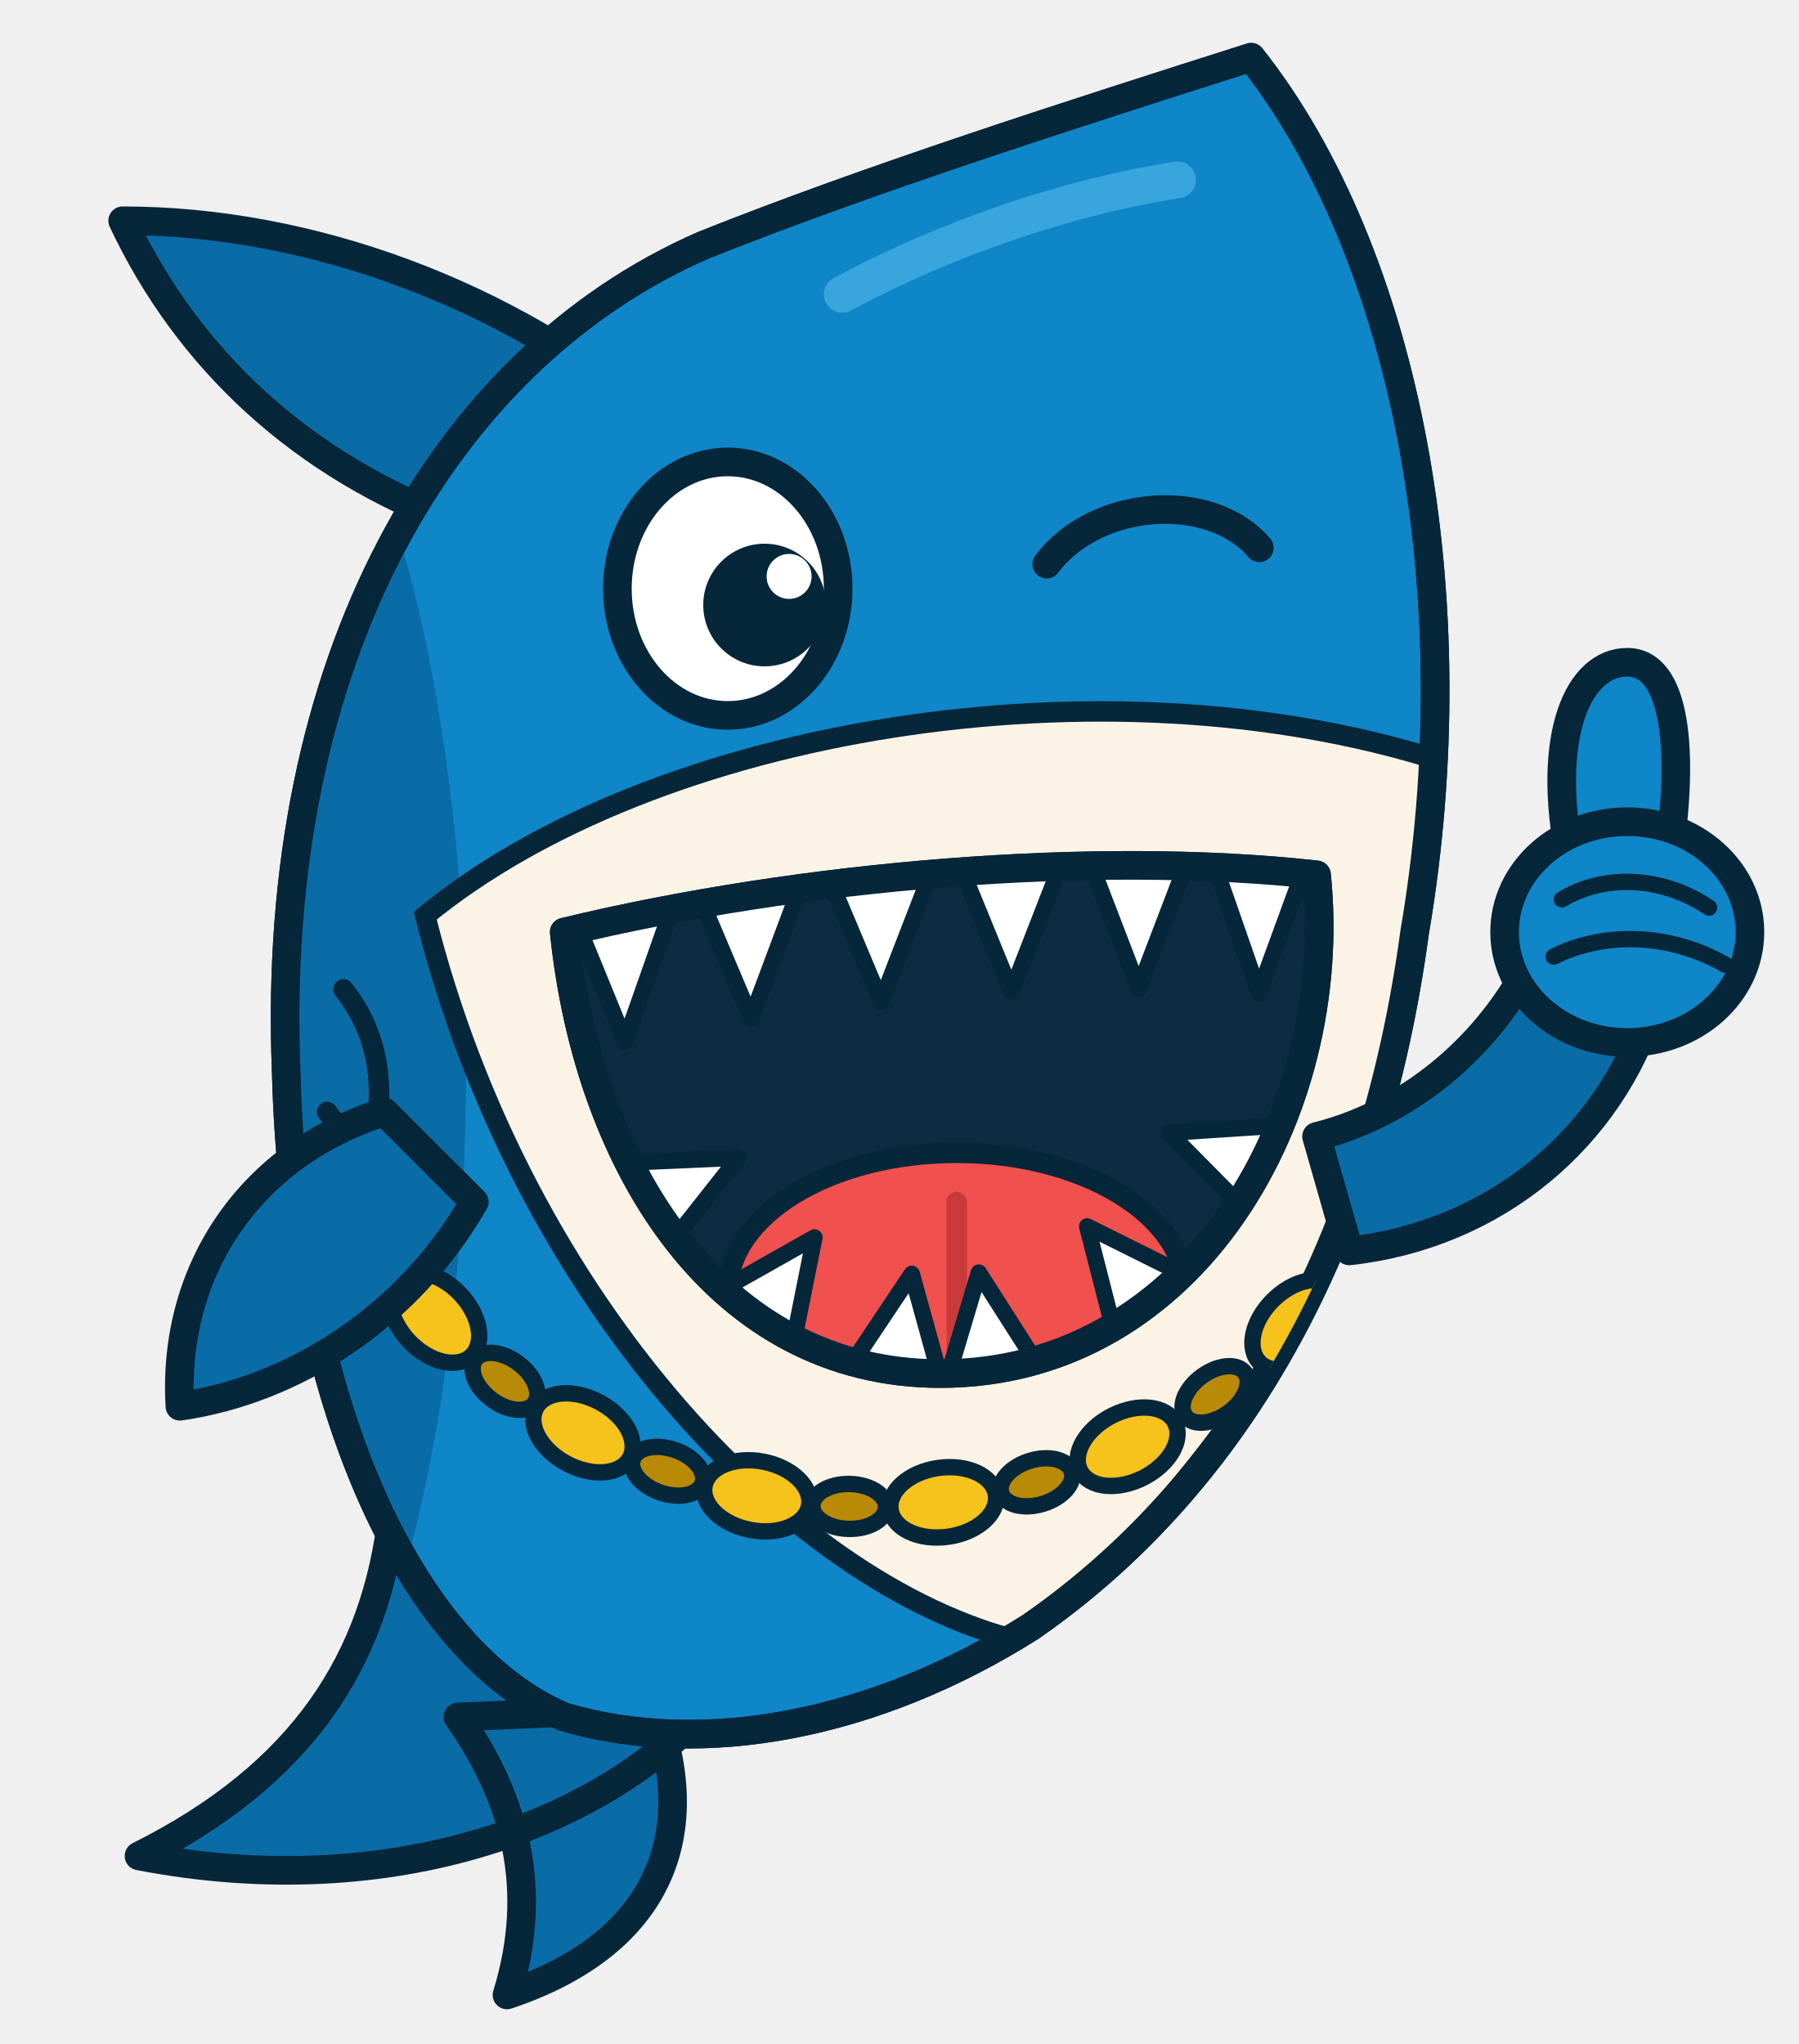
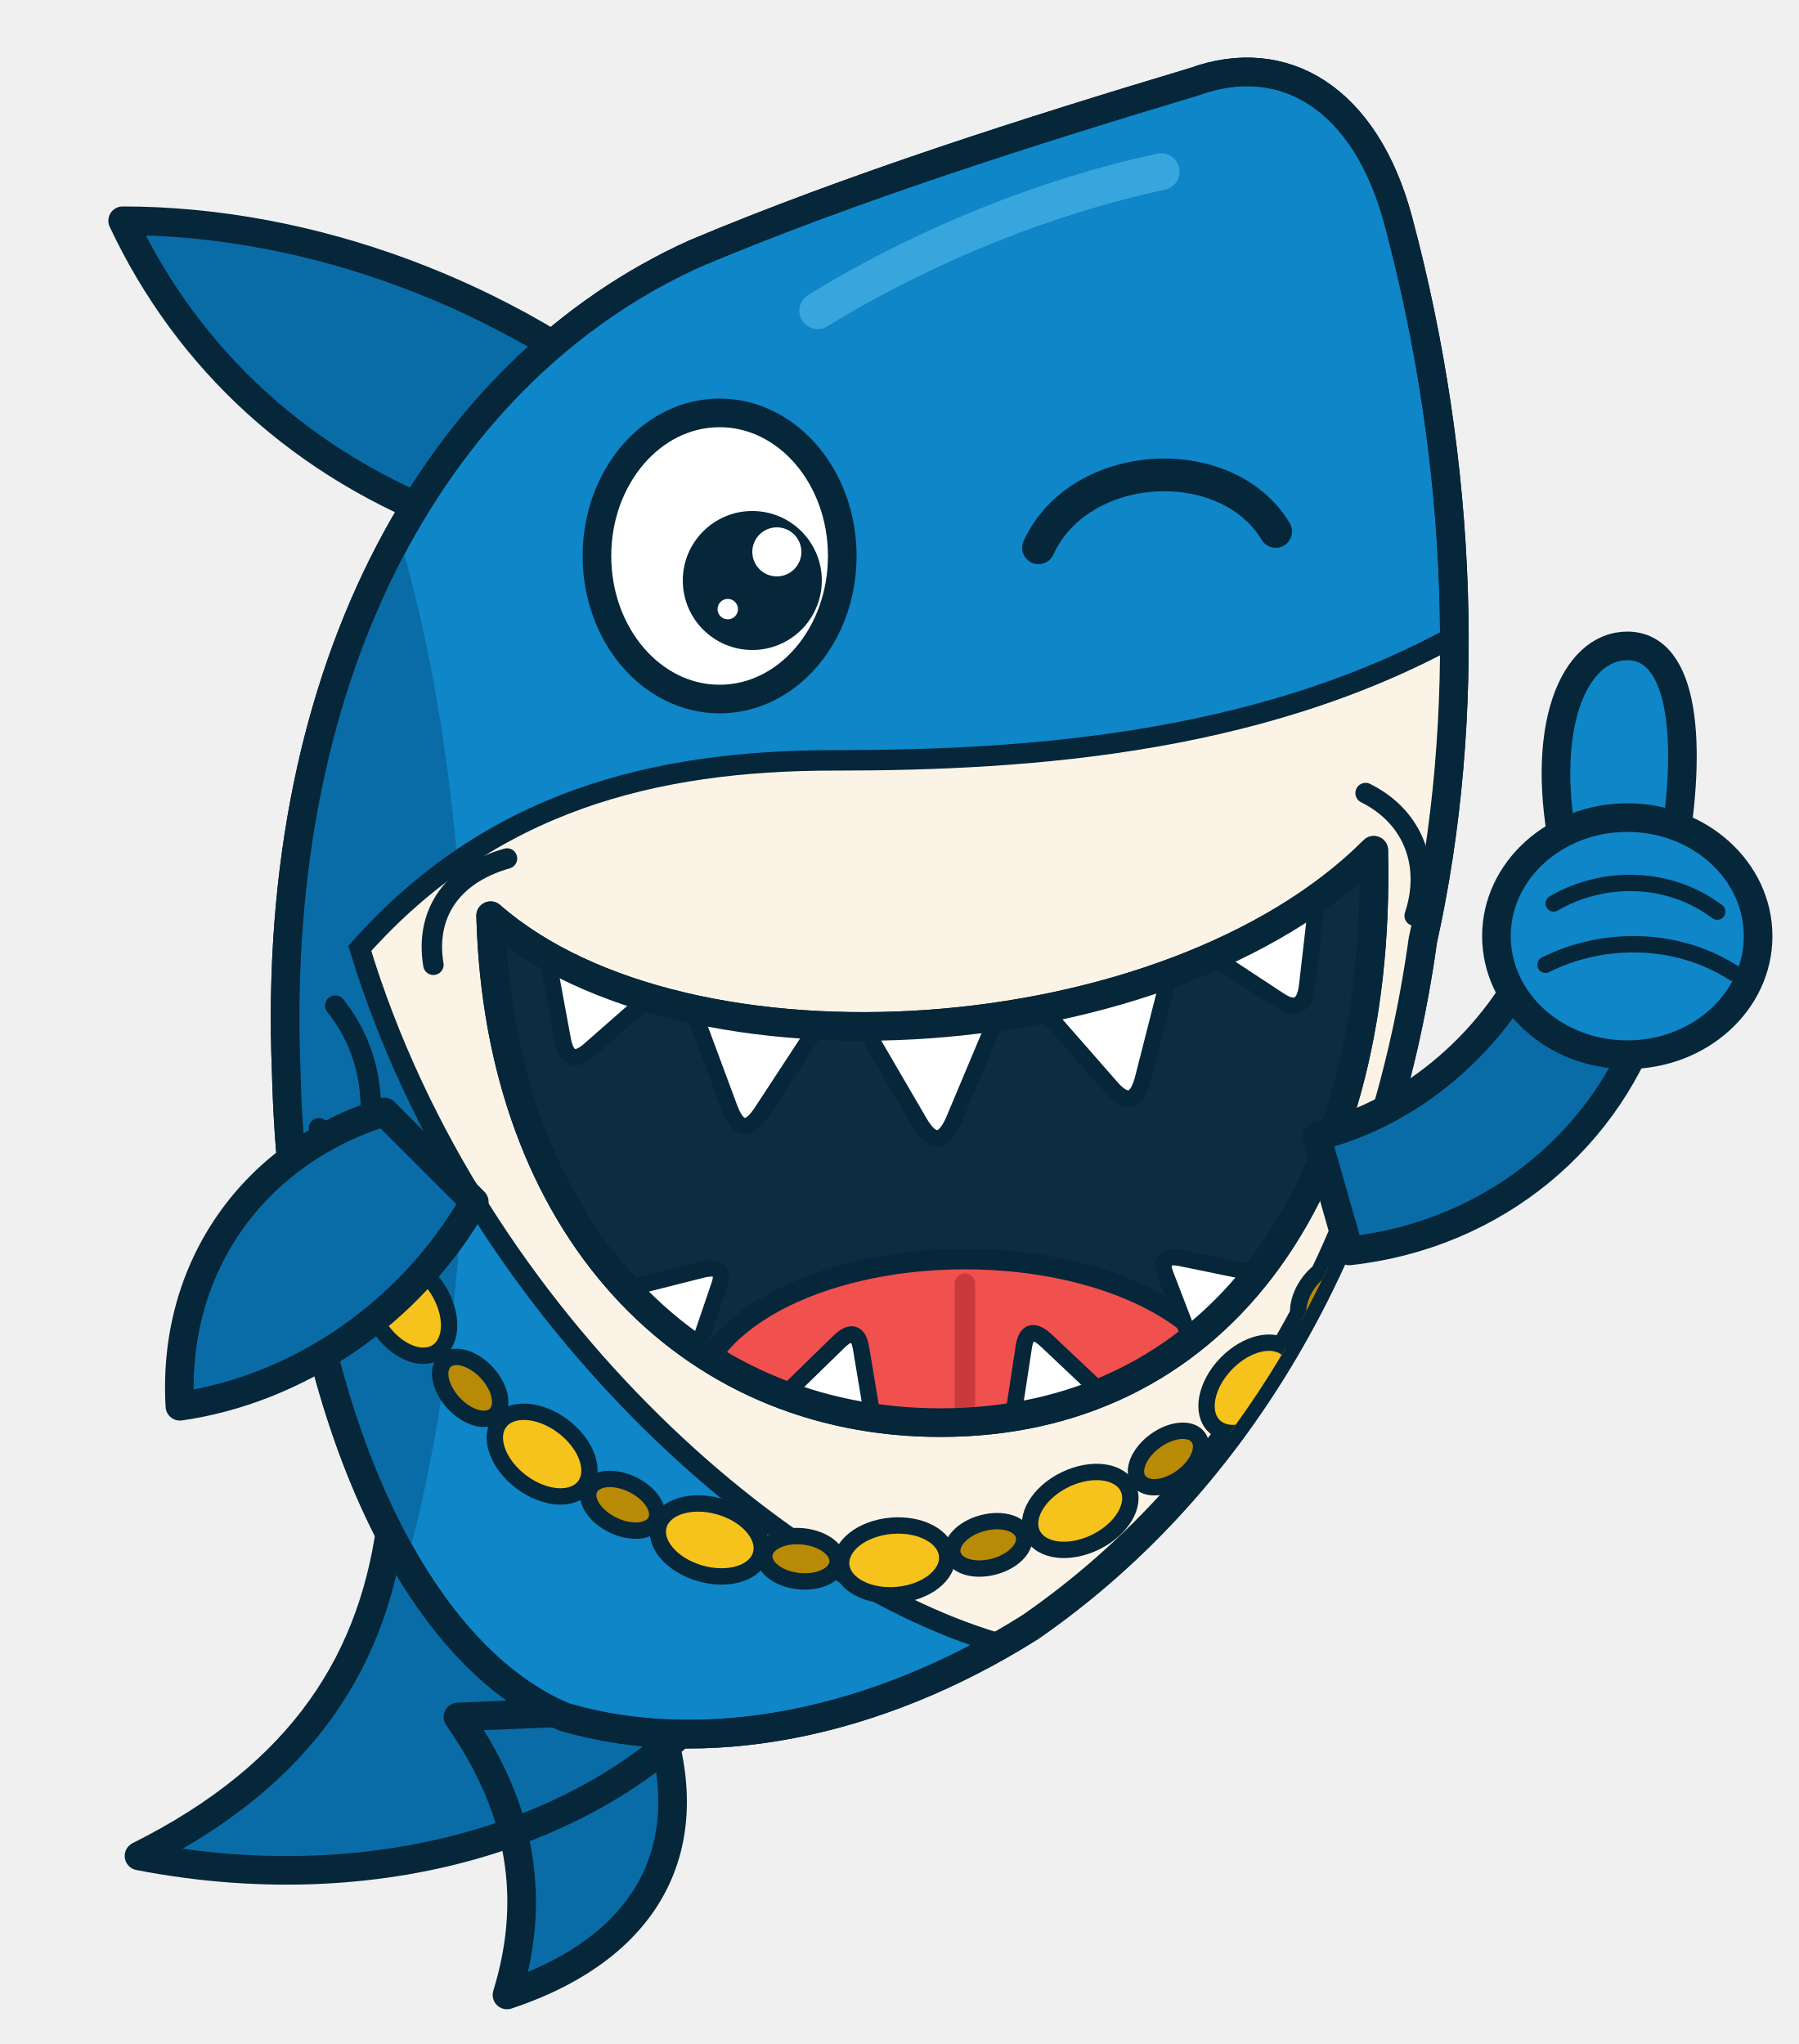
- <svg xmlns="http://www.w3.org/2000/svg" viewBox="0 -10 440 500" role="img" aria-label="Акула — маскот студии MURA SHOW">
+ <svg xmlns="http://www.w3.org/2000/svg" viewBox="0 -10 440 500" width="440" height="500" role="img" aria-label="Акула — маскот студии MURA SHOW">
  <defs>
-     <clipPath id="body">
-       <path d="M306 4 C344 52 360 136 346 218 C336 292 304 352 252 388 C214 412 172 420 138 410 C100 394 72 332 70 252 C66 152 108 78 172 50 C212 34 262 18 306 4 Z" />
+     <clipPath id="mk-body">
+       <path d="M292 10 C314 2 334 14 342 44 C358 104 360 166 348 220 C338 292 304 352 252 388 C214 412 172 420 138 410 C100 394 72 332 70 252 C66 152 108 80 170 52 C208 36 252 22 292 10 Z" />
    </clipPath>
-     <clipPath id="mouth">
-       <path d="M138 218 C196 204 268 198 322 204 C328 262 292 326 230 326 C176 326 144 276 138 218 Z" />
+     <clipPath id="mk-mouth">
+       <path d="M120 214 C168 256 286 248 336 198 C338 284 296 338 230 338 C168 338 122 290 120 214 Z" />
    </clipPath>
  </defs>
-   <path d="M176 404 C150 436 96 456 34 444 C74 424 92 396 96 360 ZM160 408 C172 440 160 466 124 478 C132 452 126 430 112 410 Z" fill="#0A6CA6" stroke="#06263A" stroke-width="7" stroke-linejoin="round" stroke-linecap="round" />
-   <path d="M112 118 C74 104 46 78 30 44 C76 44 124 62 160 92 Z" fill="#0A6CA6" stroke="#06263A" stroke-width="7" stroke-linejoin="round" stroke-linecap="round" />
-   <path d="M306 4 C344 52 360 136 346 218 C336 292 304 352 252 388 C214 412 172 420 138 410 C100 394 72 332 70 252 C66 152 108 78 172 50 C212 34 262 18 306 4 Z" fill="#0E86C8" stroke="#06263A" stroke-width="7" stroke-linejoin="round" stroke-linecap="round" />
-   <g clip-path="url(#body)">
-     <ellipse cx="52" cy="250" rx="62" ry="190" fill="#0A6CA6" />
-     <path d="M104 214 C160 168 270 150 352 176 C352 250 330 320 252 392 C196 380 128 310 104 214 Z" fill="#FBF4E6" stroke="#06263A" stroke-width="5" />
-     <path d="M206 62 C232 48 262 38 288 34" fill="none" stroke="#39A5DD" stroke-width="9" stroke-linecap="round" />
+   <g class="mk-fig">
+     <g class="mk-tail">
+       <path d="M176 404 C150 436 96 456 34 444 C74 424 92 396 96 360 ZM160 408 C172 440 160 466 124 478 C132 452 126 430 112 410 Z" fill="#0A6CA6" stroke="#06263A" stroke-width="7" stroke-linejoin="round" stroke-linecap="round" />
+     </g>
+     <path d="M112 118 C74 104 46 78 30 44 C76 44 124 62 160 92 Z" fill="#0A6CA6" stroke="#06263A" stroke-width="7" stroke-linejoin="round" stroke-linecap="round" />
+     <path d="M292 10 C314 2 334 14 342 44 C358 104 360 166 348 220 C338 292 304 352 252 388 C214 412 172 420 138 410 C100 394 72 332 70 252 C66 152 108 80 170 52 C208 36 252 22 292 10 Z" fill="#0E86C8" stroke="#06263A" stroke-width="7" stroke-linejoin="round" stroke-linecap="round" />
+     <g clip-path="url(#mk-body)">
+       <ellipse cx="52" cy="250" rx="62" ry="190" fill="#0A6CA6" />
+       <path d="M88 222 C120 186 160 176 204 176 C252 176 312 172 362 142 C364 240 330 320 252 394 C196 382 116 314 88 222 Z" fill="#FBF4E6" stroke="#06263A" stroke-width="5" />
+       <path d="M200 66 C226 50 256 38 284 32" fill="none" stroke="#39A5DD" stroke-width="9" stroke-linecap="round" />
+     </g>
+     <path d="M292 10 C314 2 334 14 342 44 C358 104 360 166 348 220 C338 292 304 352 252 388 C214 412 172 420 138 410 C100 394 72 332 70 252 C66 152 108 80 170 52 C208 36 252 22 292 10 Z" fill="none" stroke="#06263A" stroke-width="7" stroke-linecap="round" stroke-linejoin="round" />
+     <path d="M82 236 C90 246 92 258 90 270 M78 266 C86 276 88 288 86 300" fill="none" stroke="#06263A" stroke-width="5" stroke-linecap="round" stroke-linejoin="round" />
+     <g clip-path="url(#mk-body)">
+       <ellipse cx="99.8" cy="309.8" rx="13" ry="8.5" fill="#F6C21C" stroke="#06263A" stroke-width="4" transform="rotate(57 99.8 309.8)" />
+       <ellipse cx="115.0" cy="329.5" rx="9" ry="5.5" fill="#B98A06" stroke="#06263A" stroke-width="4" transform="rotate(47 115.0 329.5)" />
+       <ellipse cx="132.6" cy="345.7" rx="13" ry="8.5" fill="#F6C21C" stroke="#06263A" stroke-width="4" transform="rotate(37 132.6 345.7)" />
+       <ellipse cx="152.3" cy="358.1" rx="9" ry="5.5" fill="#B98A06" stroke="#06263A" stroke-width="4" transform="rotate(26 152.3 358.1)" />
+       <ellipse cx="173.6" cy="366.7" rx="13" ry="8.5" fill="#F6C21C" stroke="#06263A" stroke-width="4" transform="rotate(16 173.6 366.7)" />
+       <ellipse cx="195.9" cy="371.3" rx="9" ry="5.5" fill="#B98A06" stroke="#06263A" stroke-width="4" transform="rotate(6 195.9 371.3)" />
+       <ellipse cx="218.7" cy="371.7" rx="13" ry="8.5" fill="#F6C21C" stroke="#06263A" stroke-width="4" transform="rotate(-5 218.7 371.7)" />
+       <ellipse cx="241.7" cy="367.9" rx="9" ry="5.5" fill="#B98A06" stroke="#06263A" stroke-width="4" transform="rotate(-15 241.7 367.9)" />
+       <ellipse cx="264.2" cy="359.6" rx="13" ry="8.5" fill="#F6C21C" stroke="#06263A" stroke-width="4" transform="rotate(-26 264.2 359.6)" />
+       <ellipse cx="285.8" cy="346.9" rx="9" ry="5.5" fill="#B98A06" stroke="#06263A" stroke-width="4" transform="rotate(-36 285.8 346.9)" />
+       <ellipse cx="306.0" cy="329.5" rx="13" ry="8.5" fill="#F6C21C" stroke="#06263A" stroke-width="4" transform="rotate(-46 306.0 329.5)" />
+       <ellipse cx="324.3" cy="307.3" rx="9" ry="5.5" fill="#B98A06" stroke="#06263A" stroke-width="4" transform="rotate(-56 324.3 307.3)" />
+     </g>
+     <path d="M120 214 C168 256 286 248 336 198 C338 284 296 338 230 338 C168 338 122 290 120 214 Z" fill="#0D2C42" stroke="#06263A" stroke-width="7" stroke-linejoin="round" stroke-linecap="round" />
+     <g clip-path="url(#mk-mouth)">
+       <ellipse cx="236" cy="334" rx="66" ry="36" fill="#F0504E" stroke="#06263A" stroke-width="5" />
+       <path d="M236 304 V336" stroke="#C93A3D" stroke-width="5" stroke-linecap="round" />
+     </g>
+     <g clip-path="url(#mk-mouth)">
+       <path d="M132.8 218.1 L137.6 244.1 Q138.9 251.5 144.2 246.8 L163.0 230.3 Z" fill="#FFFFFF" stroke="#06263A" stroke-width="4" stroke-linejoin="round" stroke-linecap="round" />
+       <path d="M167.4 231.4 L178.4 261.0 Q181.5 269.4 186.3 262.0 L203.4 235.9 Z" fill="#FFFFFF" stroke="#06263A" stroke-width="4" stroke-linejoin="round" stroke-linecap="round" />
+       <path d="M208.3 236.1 L224.9 264.6 Q229.6 272.6 233.3 264.0 L246.2 233.3 Z" fill="#FFFFFF" stroke="#06263A" stroke-width="4" stroke-linejoin="round" stroke-linecap="round" />
+       <path d="M251.2 232.5 L271.7 255.9 Q277.4 262.5 279.6 253.7 L287.5 222.7 Z" fill="#FFFFFF" stroke="#06263A" stroke-width="4" stroke-linejoin="round" stroke-linecap="round" />
+       <path d="M291.9 220.9 L312.9 234.7 Q318.8 238.6 319.7 231.1 L322.8 204.2 Z" fill="#FFFFFF" stroke="#06263A" stroke-width="4" stroke-linejoin="round" stroke-linecap="round" />
+       <path d="M310.5 302.2 L289.1 297.8 Q283.0 296.5 285.1 301.9 L292.4 320.9 Z" fill="#FFFFFF" stroke="#06263A" stroke-width="4" stroke-linejoin="round" stroke-linecap="round" />
+       <path d="M272.3 333.4 L256.0 318.0 Q251.3 313.6 250.4 319.5 L247.2 340.4 Z" fill="#FFFFFF" stroke="#06263A" stroke-width="4" stroke-linejoin="round" stroke-linecap="round" />
+       <path d="M214.1 340.8 L210.6 319.8 Q209.6 313.9 205.1 318.3 L189.0 334.0 Z" fill="#FFFFFF" stroke="#06263A" stroke-width="4" stroke-linejoin="round" stroke-linecap="round" />
+       <path d="M169.4 323.6 L175.9 304.5 Q177.8 299.1 171.7 300.6 L150.3 306.0 Z" fill="#FFFFFF" stroke="#06263A" stroke-width="4" stroke-linejoin="round" stroke-linecap="round" />
+     </g>
+     <path d="M120 214 C168 256 286 248 336 198 C338 284 296 338 230 338 C168 338 122 290 120 214 Z" fill="none" stroke="#06263A" stroke-width="7" stroke-linecap="round" stroke-linejoin="round" />
+     <g clip-path="url(#mk-body)">
+       <path d="M106 226 C104 214 110 204 124 200 M346 214 C350 202 346 190 334 184" fill="none" stroke="#06263A" stroke-width="5" stroke-linecap="round" stroke-linejoin="round" />
+     </g>
+     <g class="mk-eyes">
+       <ellipse cx="176" cy="126" rx="30" ry="35" fill="#FFFFFF" stroke="#06263A" stroke-width="7" />
+       <circle cx="184" cy="132" r="17" fill="#06263A" />
+       <circle cx="190" cy="125" r="6" fill="#FFFFFF" />
+       <circle cx="178" cy="139" r="2.500" fill="#FFFFFF" />
+       <path d="M254 124 C264 102 300 100 312 120" fill="none" stroke="#06263A" stroke-width="8" stroke-linecap="round" stroke-linejoin="round" />
+     </g>
+     <g class="mk-arml">
+       <path d="M94 262 C62 272 42 300 44 334 C72 330 100 312 116 284 Z" fill="#0A6CA6" stroke="#06263A" stroke-width="7" stroke-linejoin="round" stroke-linecap="round" />
+     </g>
+     <g class="mk-arm">
+       <path d="M322 268 C346 262 366 244 376 222 L404 236 C394 268 366 292 330 296 Z" fill="#0A6CA6" stroke="#06263A" stroke-width="7" stroke-linejoin="round" stroke-linecap="round" />
+       <path d="M383 200 C376 168 385 148 398 148 C412 148 414 172 409 200 Z" fill="#0E86C8" stroke="#06263A" stroke-width="7" stroke-linejoin="round" stroke-linecap="round" />
+       <ellipse cx="398" cy="219" rx="32" ry="29" fill="#0E86C8" stroke="#06263A" stroke-width="7" />
+       <path d="M380 211 C392 204 408 204 420 213 M378 226 C392 219 410 219 424 228" fill="none" stroke="#06263A" stroke-width="4" stroke-linecap="round" stroke-linejoin="round" />
+     </g>
  </g>
-   <path d="M306 4 C344 52 360 136 346 218 C336 292 304 352 252 388 C214 412 172 420 138 410 C100 394 72 332 70 252 C66 152 108 78 172 50 C212 34 262 18 306 4 Z" fill="none" stroke="#06263A" stroke-width="7" stroke-linecap="round" stroke-linejoin="round" />
-   <path d="M84 232 C92 242 94 254 92 266 M80 262 C88 272 90 284 88 296" fill="none" stroke="#06263A" stroke-width="5" stroke-linecap="round" stroke-linejoin="round" />
-   <g clip-path="url(#body)">
-     <ellipse cx="106.3" cy="312.3" rx="13" ry="8.5" fill="#F6C21C" stroke="#06263A" stroke-width="4" transform="rotate(46 106.3 312.3)" />
-     <ellipse cx="123.5" cy="327.9" rx="9" ry="5.5" fill="#B98A06" stroke="#06263A" stroke-width="4" transform="rotate(37 123.5 327.9)" />
-     <ellipse cx="142.6" cy="340.5" rx="13" ry="8.5" fill="#F6C21C" stroke="#06263A" stroke-width="4" transform="rotate(28 142.6 340.5)" />
-     <ellipse cx="163.3" cy="349.9" rx="9" ry="5.5" fill="#B98A06" stroke="#06263A" stroke-width="4" transform="rotate(19 163.3 349.9)" />
-     <ellipse cx="185.1" cy="355.9" rx="13" ry="8.5" fill="#F6C21C" stroke="#06263A" stroke-width="4" transform="rotate(11 185.1 355.9)" />
-     <ellipse cx="207.7" cy="358.5" rx="9" ry="5.5" fill="#B98A06" stroke="#06263A" stroke-width="4" transform="rotate(1 207.7 358.5)" />
-     <ellipse cx="230.7" cy="357.5" rx="13" ry="8.5" fill="#F6C21C" stroke="#06263A" stroke-width="4" transform="rotate(-8 230.7 357.5)" />
-     <ellipse cx="253.5" cy="352.6" rx="9" ry="5.5" fill="#B98A06" stroke="#06263A" stroke-width="4" transform="rotate(-17 253.5 352.6)" />
-     <ellipse cx="275.8" cy="343.9" rx="13" ry="8.5" fill="#F6C21C" stroke="#06263A" stroke-width="4" transform="rotate(-27 275.8 343.9)" />
-     <ellipse cx="297.2" cy="331.1" rx="9" ry="5.5" fill="#B98A06" stroke="#06263A" stroke-width="4" transform="rotate(-36 297.2 331.1)" />
-     <ellipse cx="317.3" cy="314.1" rx="13" ry="8.5" fill="#F6C21C" stroke="#06263A" stroke-width="4" transform="rotate(-45 317.3 314.1)" />
-   </g>
-   <path d="M138 218 C196 204 268 198 322 204 C328 262 292 326 230 326 C176 326 144 276 138 218 Z" fill="#0D2C42" stroke="#06263A" stroke-width="7" stroke-linejoin="round" stroke-linecap="round" />
-   <g clip-path="url(#mouth)">
-     <ellipse cx="234" cy="306" rx="56" ry="34" fill="#F0504E" stroke="#06263A" stroke-width="5" />
-     <path d="M234 284 V322" stroke="#C93A3D" stroke-width="5" stroke-linecap="round" />
-   </g>
-   <g clip-path="url(#mouth)">
-     <path d="M140.1 213.5 L165.8 208.1 L152.9 244.8 Z" fill="#FFFFFF" stroke="#06263A" stroke-width="4" stroke-linejoin="round" stroke-linecap="round" />
-     <path d="M170.2 207.3 L197.2 203.1 L183.7 239.2 Z" fill="#FFFFFF" stroke="#06263A" stroke-width="4" stroke-linejoin="round" stroke-linecap="round" />
-     <path d="M201.8 202.5 L229.2 199.7 L215.5 235.1 Z" fill="#FFFFFF" stroke="#06263A" stroke-width="4" stroke-linejoin="round" stroke-linecap="round" />
-     <path d="M233.8 199.3 L260.9 197.9 L247.4 232.6 Z" fill="#FFFFFF" stroke="#06263A" stroke-width="4" stroke-linejoin="round" stroke-linecap="round" />
-     <path d="M265.4 197.8 L291.5 197.9 L278.5 231.9 Z" fill="#FFFFFF" stroke="#06263A" stroke-width="4" stroke-linejoin="round" stroke-linecap="round" />
-     <path d="M295.8 198.1 L320.0 199.8 L307.9 232.9 Z" fill="#FFFFFF" stroke="#06263A" stroke-width="4" stroke-linejoin="round" stroke-linecap="round" />
-     <path d="M153.2 274.4 L164.9 293.1 L180.6 273.2 Z" fill="#FFFFFF" stroke="#06263A" stroke-width="4" stroke-linejoin="round" stroke-linecap="round" />
-     <path d="M176.0 305.8 L194.1 318.2 L199.2 292.7 Z" fill="#FFFFFF" stroke="#06263A" stroke-width="4" stroke-linejoin="round" stroke-linecap="round" />
-     <path d="M208.1 323.9 L229.9 326.6 L223.0 301.6 Z" fill="#FFFFFF" stroke="#06263A" stroke-width="4" stroke-linejoin="round" stroke-linecap="round" />
-     <path d="M231.8 326.8 L253.5 323.4 L239.4 301.3 Z" fill="#FFFFFF" stroke="#06263A" stroke-width="4" stroke-linejoin="round" stroke-linecap="round" />
-     <path d="M272.4 315.4 L289.6 301.8 L265.9 290.0 Z" fill="#FFFFFF" stroke="#06263A" stroke-width="4" stroke-linejoin="round" stroke-linecap="round" />
-     <path d="M303.5 284.9 L313.5 265.3 L285.9 267.1 Z" fill="#FFFFFF" stroke="#06263A" stroke-width="4" stroke-linejoin="round" stroke-linecap="round" />
-   </g>
-   <path d="M138 218 C196 204 268 198 322 204 C328 262 292 326 230 326 C176 326 144 276 138 218 Z" fill="none" stroke="#06263A" stroke-width="7" stroke-linecap="round" stroke-linejoin="round" />
-   <ellipse cx="178" cy="134" rx="27" ry="31" fill="#FFFFFF" stroke="#06263A" stroke-width="7" />
-   <circle cx="187" cy="138" r="15" fill="#06263A" />
-   <circle cx="193" cy="131" r="5.500" fill="#FFFFFF" />
-   <path d="M256 128 C268 112 296 110 308 124" fill="none" stroke="#06263A" stroke-width="7" stroke-linecap="round" stroke-linejoin="round" />
-   <path d="M94 262 C62 272 42 300 44 334 C72 330 100 312 116 284 Z" fill="#0A6CA6" stroke="#06263A" stroke-width="7" stroke-linejoin="round" stroke-linecap="round" />
-   <path d="M322 268 C346 262 366 244 376 222 L404 236 C394 268 366 292 330 296 Z" fill="#0A6CA6" stroke="#06263A" stroke-width="7" stroke-linejoin="round" stroke-linecap="round" />
-   <path d="M384 200 C378 170 386 152 398 152 C410 152 412 174 408 200 Z" fill="#0E86C8" stroke="#06263A" stroke-width="7" stroke-linejoin="round" stroke-linecap="round" />
-   <ellipse cx="398" cy="218" rx="30" ry="27" fill="#0E86C8" stroke="#06263A" stroke-width="7" />
-   <path d="M382 210 C392 204 406 204 418 212 M380 224 C392 218 408 218 422 226" fill="none" stroke="#06263A" stroke-width="4" stroke-linecap="round" stroke-linejoin="round" />
</svg>
